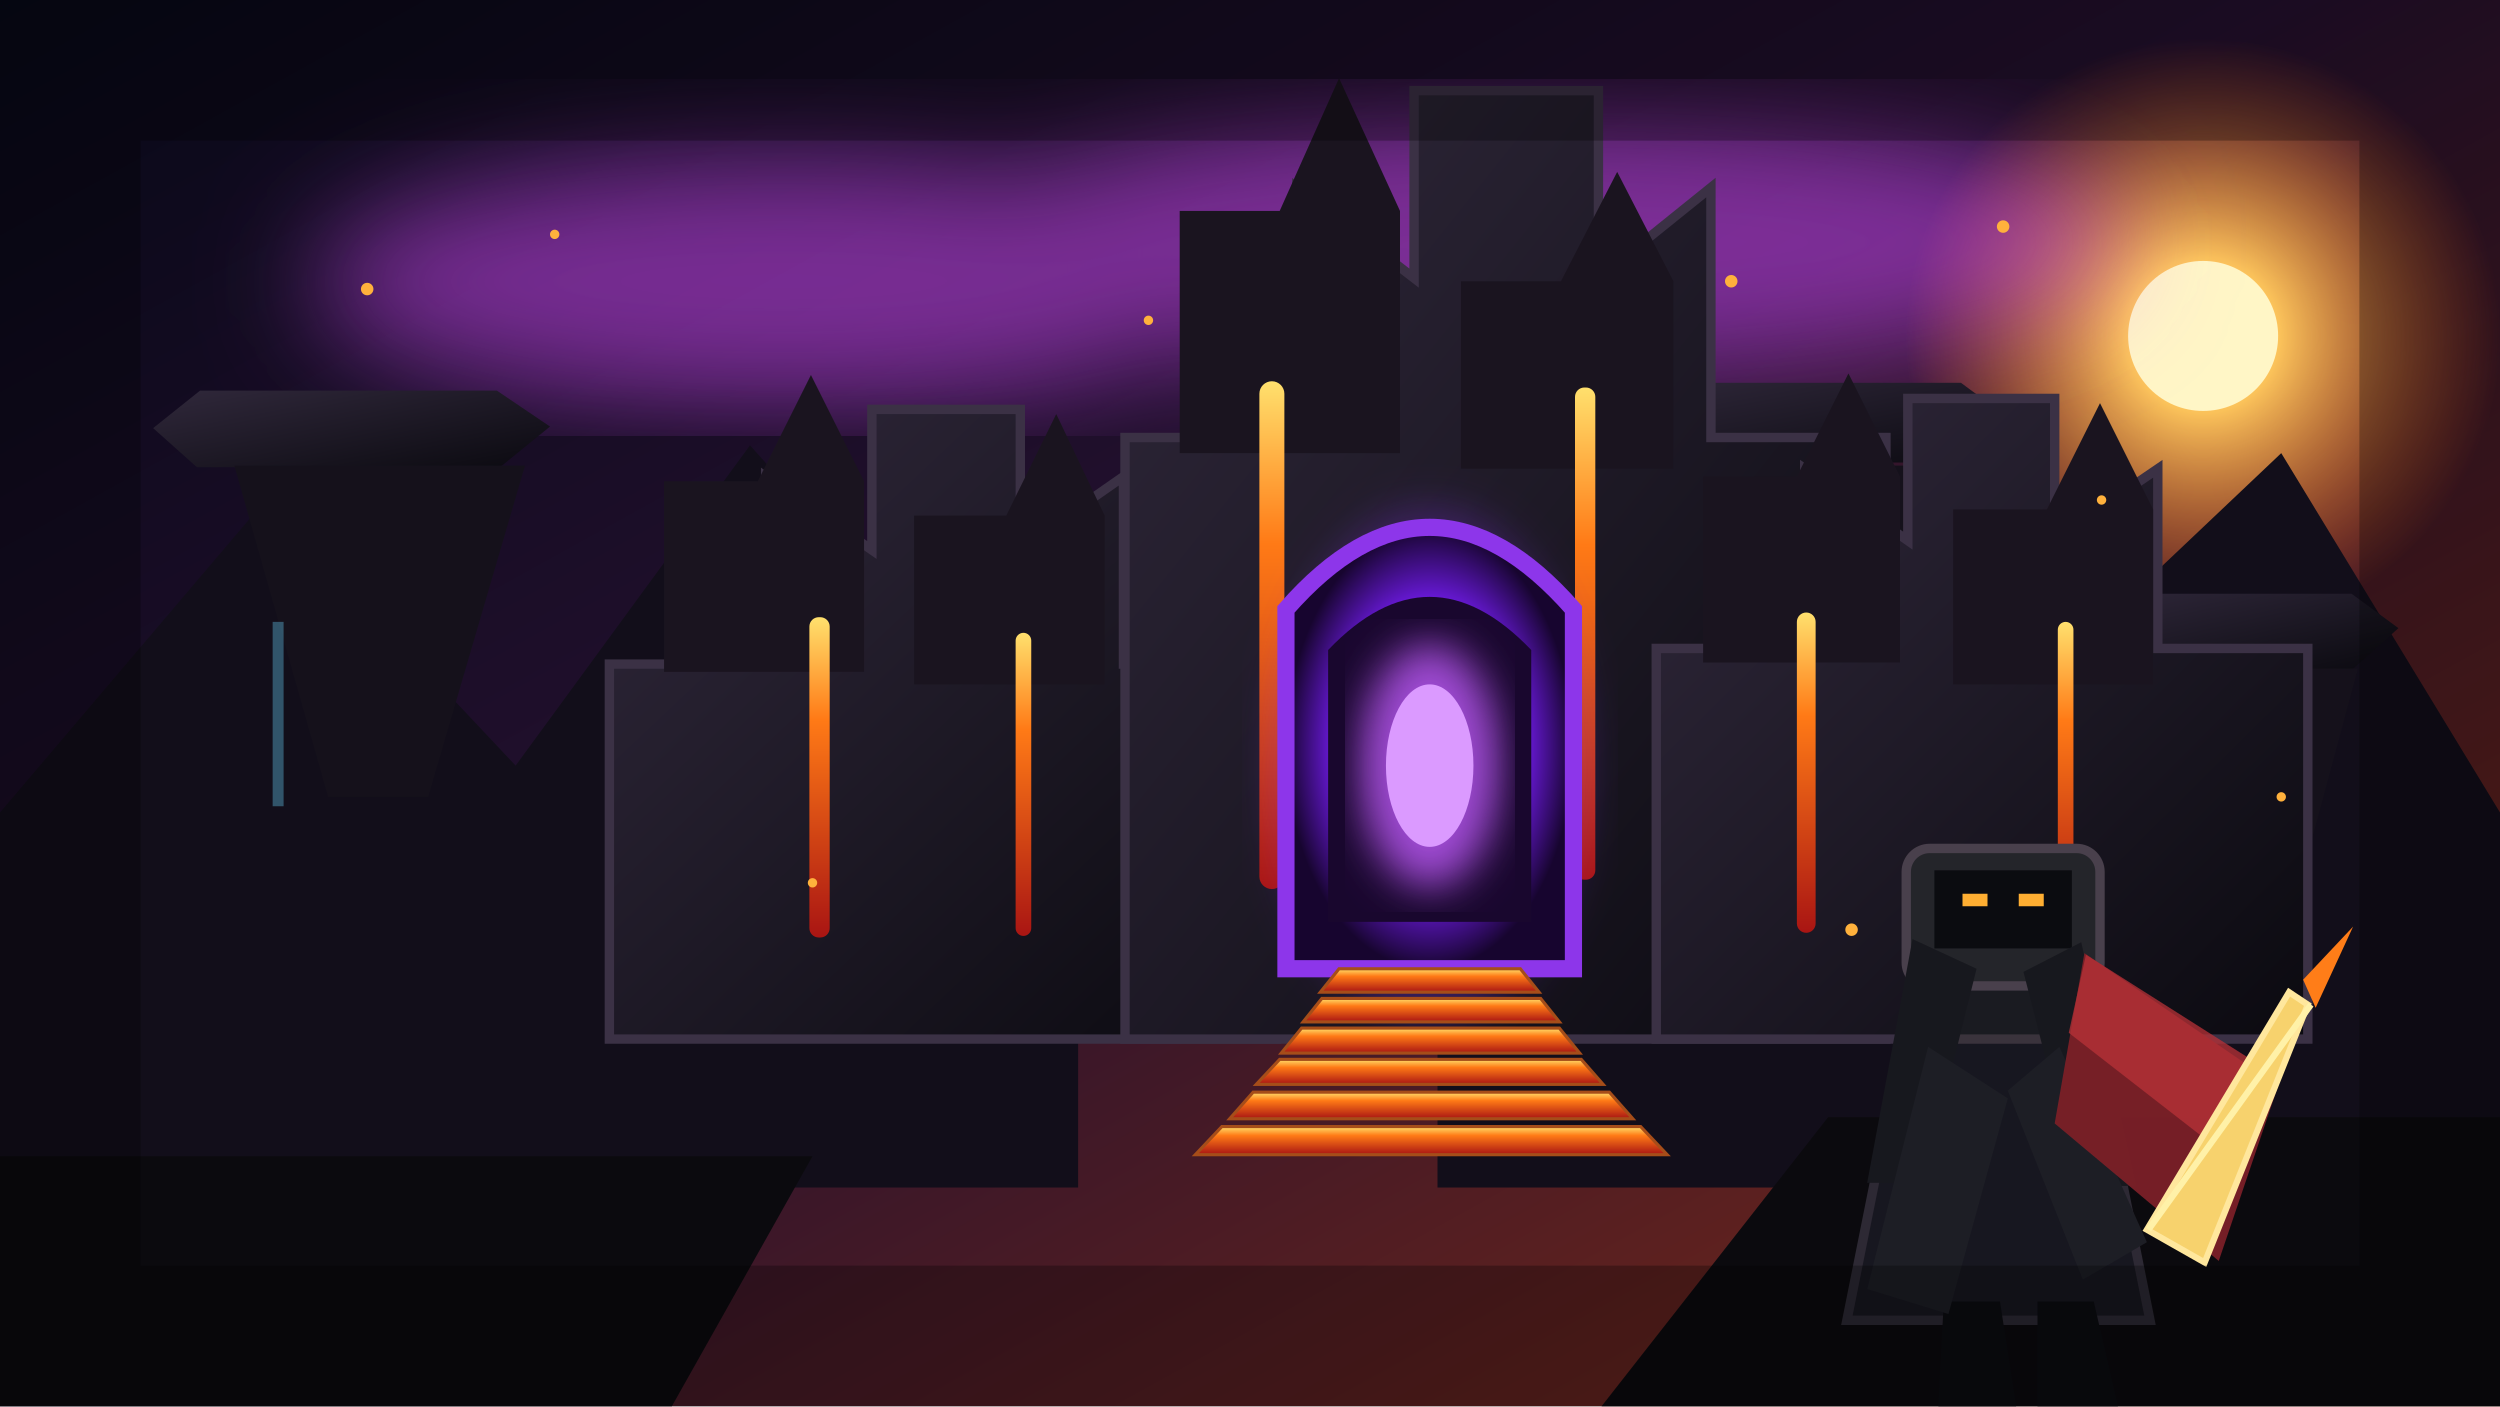
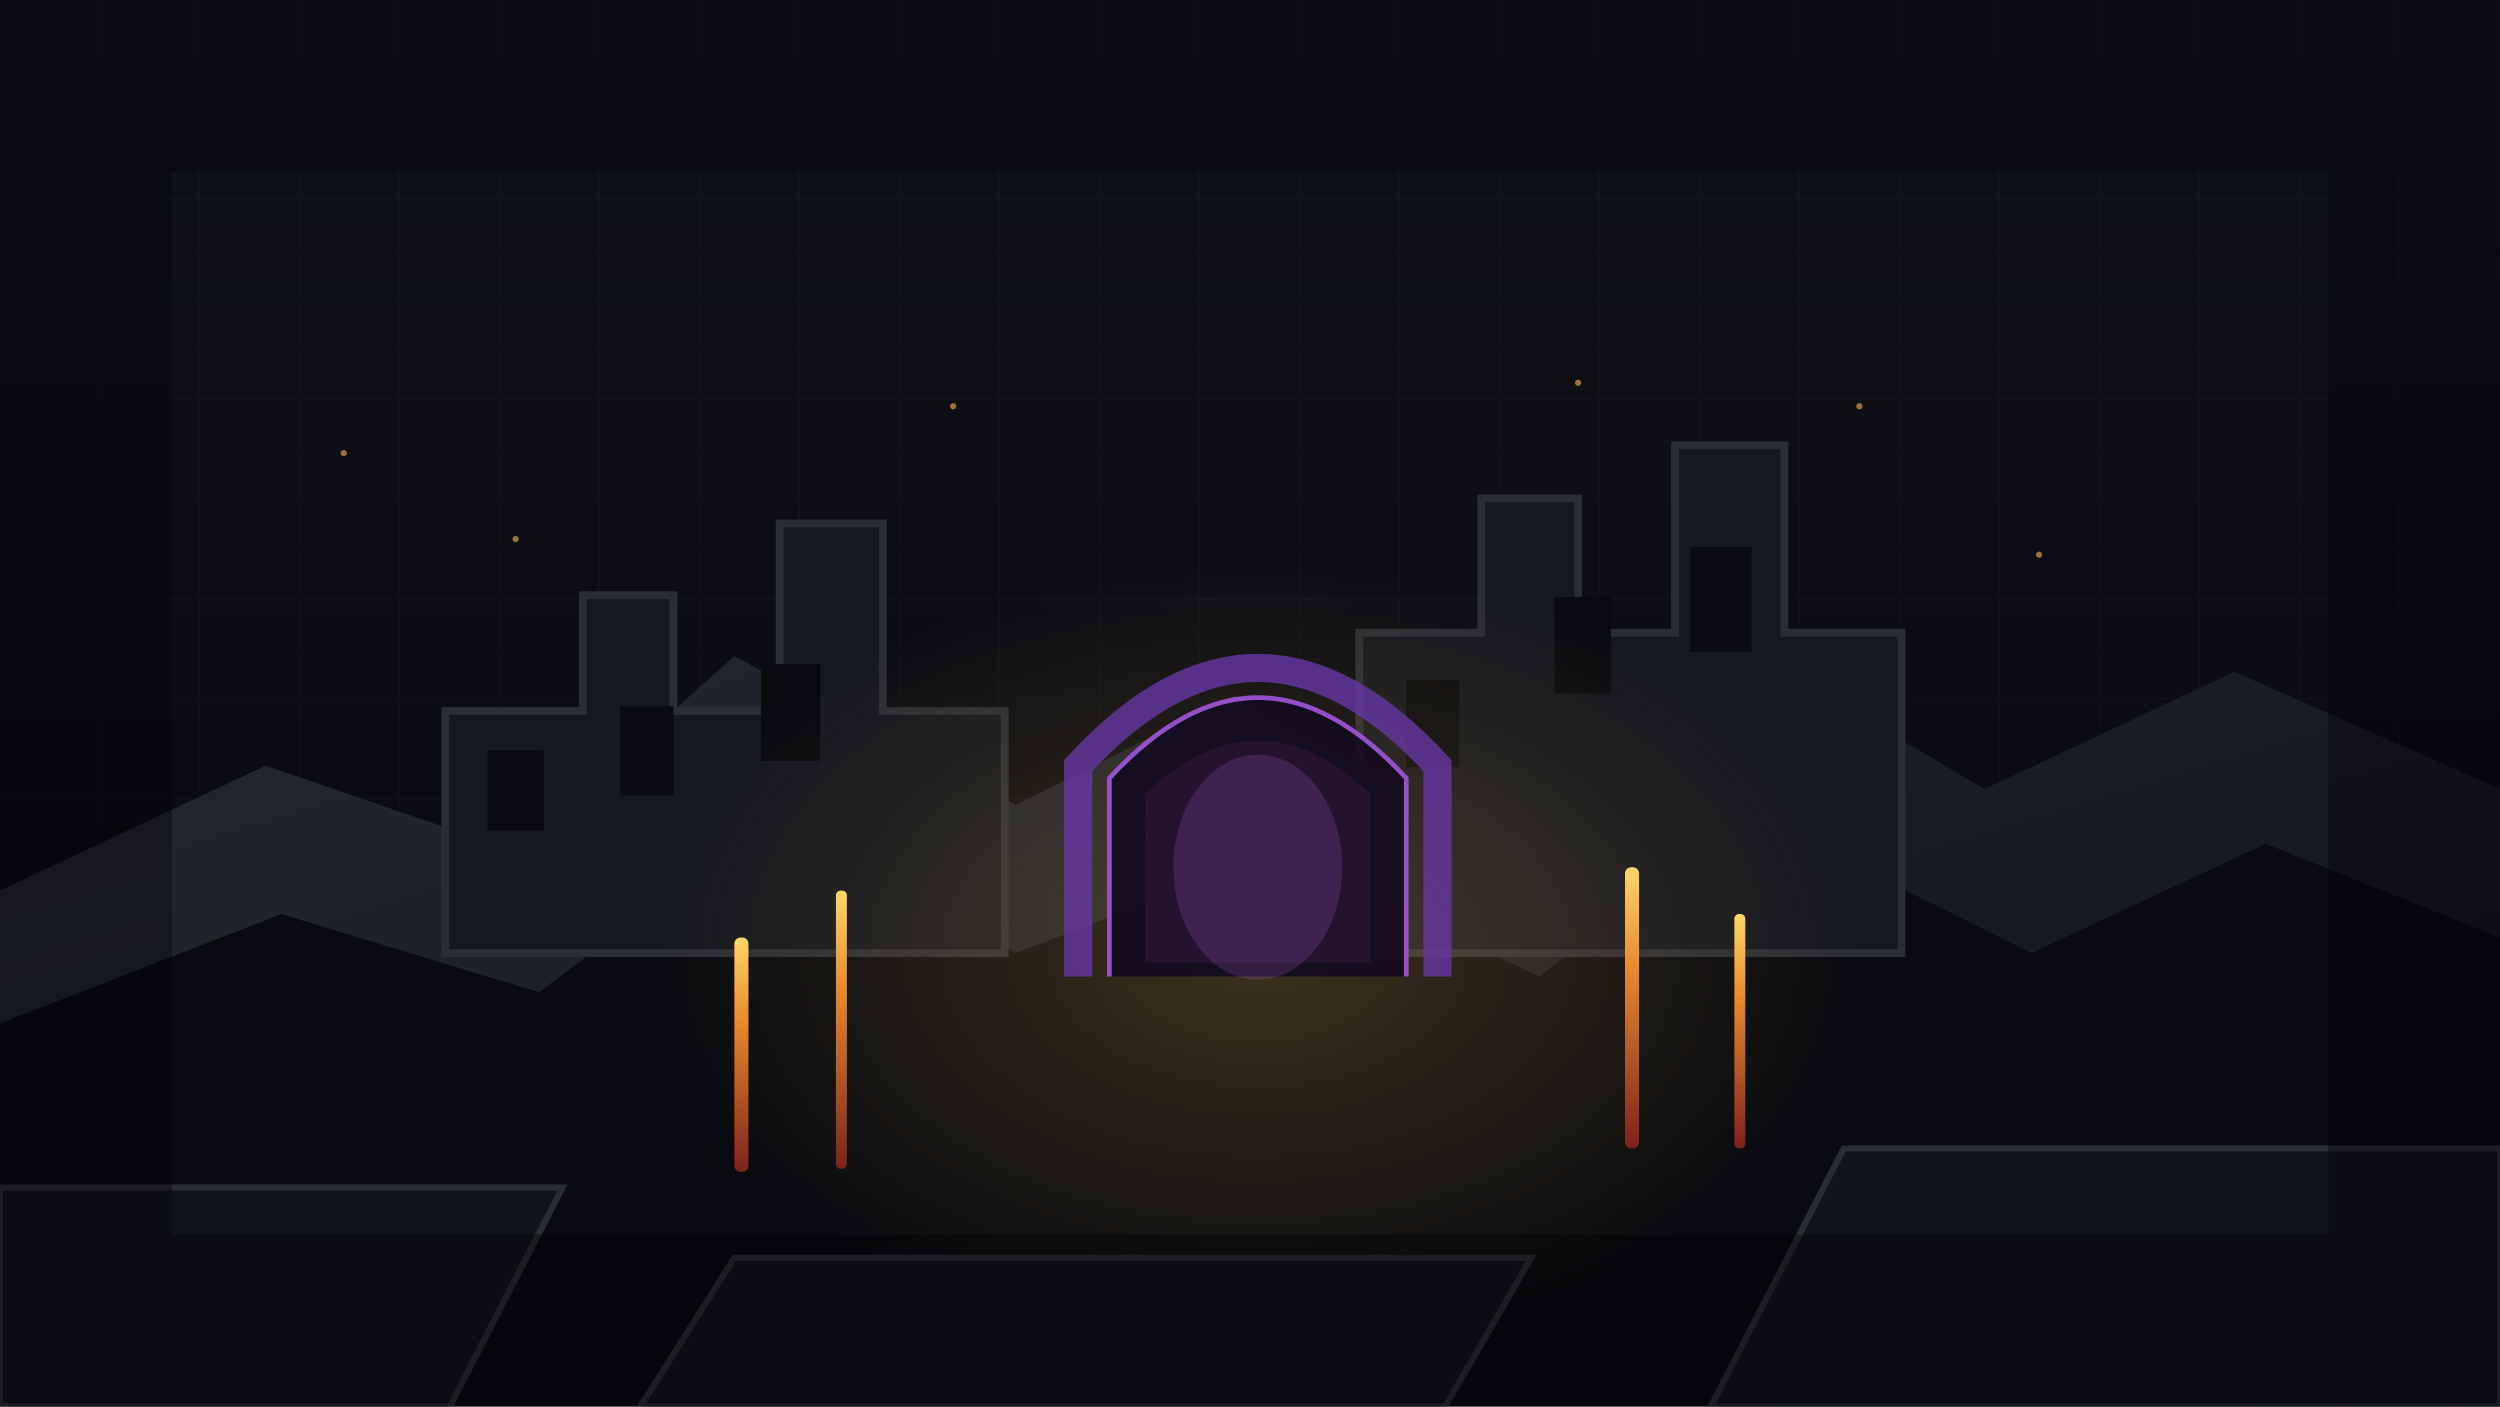
<svg xmlns="http://www.w3.org/2000/svg" viewBox="0 0 1600 900" preserveAspectRatio="xMidYMid slice">
  <defs>
-     <linearGradient id="sky" x1="0" y1="0" x2="1" y2="1">
-       <stop stop-color="#070817" />
-       <stop offset=".45" stop-color="#24102f" />
-       <stop offset="1" stop-color="#812b15" />
+     <linearGradient id="bg" x1="0" y1="0" x2="0" y2="1">
+       <stop stop-color="#11131a" />
+       <stop offset=".55" stop-color="#0a0c11" />
+       <stop offset="1" stop-color="#050608" />
    </linearGradient>
-     <radialGradient id="sun">
-       <stop stop-color="#fff5bf" />
-       <stop offset=".24" stop-color="#ffc85d" />
-       <stop offset="1" stop-color="#ff6a1a" stop-opacity="0" />
+     <linearGradient id="mount" x1="0" y1="0" x2="1" y2="1">
+       <stop stop-color="#252932" />
+       <stop offset="1" stop-color="#0d0f14" />
+     </linearGradient>
+     <linearGradient id="fire" x1="0" y1="0" x2="0" y2="1">
+       <stop stop-color="#ffd66a" />
+       <stop offset=".35" stop-color="#e98b2e" />
+       <stop offset="1" stop-color="#7d211c" />
+     </linearGradient>
+     <radialGradient id="light">
+       <stop stop-color="#f4b94f" stop-opacity=".22" />
+       <stop offset="1" stop-color="#f4b94f" stop-opacity="0" />
    </radialGradient>
-     <linearGradient id="lava" x1="0" y1="0" x2="0" y2="1">
-       <stop stop-color="#ffe06d" />
-       <stop offset=".32" stop-color="#ff7a16" />
-       <stop offset="1" stop-color="#a91513" />
-     </linearGradient>
-     <linearGradient id="stone" x1="0" y1="0" x2="1" y2="1">
-       <stop stop-color="#30283b" />
-       <stop offset="1" stop-color="#0b0a10" />
-     </linearGradient>
-     <radialGradient id="portal">
-       <stop stop-color="#f0c9ff" />
-       <stop offset=".3" stop-color="#b137ff" />
-       <stop offset=".67" stop-color="#6919d9" />
-       <stop offset="1" stop-color="#17052f" />
-     </radialGradient>
-     <filter id="glow">
-       <feGaussianBlur stdDeviation="13" />
-     </filter>
-     <filter id="soft">
-       <feGaussianBlur stdDeviation="35" />
-     </filter>
+     <pattern id="grid" width="64" height="64" patternUnits="userSpaceOnUse">
+       <path d="M0 63.5H64M63.5 0V64" stroke="#fff" stroke-opacity=".018" />
+       <path d="M32 0v64M0 32h64" stroke="#000" stroke-opacity=".035" />
+     </pattern>
  </defs>
-   <rect width="1600" height="900" fill="url(#sky)" />
-   <circle cx="1410" cy="215" r="190" fill="url(#sun)" />
-   <circle cx="1410" cy="215" r="48" fill="#fff6c6" />
-   <g opacity=".5" filter="url(#soft)" fill="#d64cff">
-     <ellipse cx="980" cy="155" rx="380" ry="85" />
-     <ellipse cx="500" cy="180" rx="300" ry="80" />
+   <rect width="1600" height="900" fill="url(#bg)" />
+   <rect width="1600" height="900" fill="url(#grid)" />
+   <path d="M0 570 170 490 330 545 470 420 650 515 790 445 960 535 1110 410 1270 505 1430 430 1600 505V900H0Z" fill="url(#mount)" />
+   <path d="M0 655 180 585 345 635 505 515 650 610 820 545 985 625 1120 520 1300 610 1450 540 1600 600V900H0Z" fill="#090b0f" />
+   <g fill="#15181e" stroke="#2a2d34" stroke-width="5">
+     <path d="M285 610V455h88v-74h58v74h68v-120h66v120h78v155z" />
+     <path d="M870 610V405h78v-86h62v86h62V285h70v120h75v205z" />
  </g>
-   <g fill="#120e1a">
-     <path d="M0 520 170 320 330 490 480 285 690 520V760H0z" />
-     <path d="M920 525 1120 310 1270 470 1460 290 1600 520V760H920z" />
+   <g fill="#090b0f">
+     <rect x="312" y="480" width="36" height="52" />
+     <rect x="397" y="452" width="34" height="57" />
+     <rect x="487" y="425" width="38" height="62" />
+     <rect x="900" y="435" width="34" height="56" />
+     <rect x="995" y="382" width="36" height="62" />
+     <rect x="1082" y="350" width="39" height="67" />
  </g>
-   <g>
-     <path d="M128 250h190l34 23-32 26H126l-28-25z" fill="url(#stone)" />
-     <path d="M1050 245h205l34 25-35 26h-206l-30-26z" fill="url(#stone)" />
-     <path d="M1350 380h155l30 22-29 26h-156l-29-24z" fill="url(#stone)" />
-     <path d="M150 298 210 510h64l62-212z" fill="#15111b" />
-     <path d="M1070 298 1138 520h56l65-222z" fill="#15111b" />
-     <path d="M1370 428 1420 595h44l45-167z" fill="#15111b" />
-     <path d="M178 398v118" stroke="#6bd8ff" stroke-width="7" opacity=".35" />
-     <path d="M1092 388v135" stroke="#6bd8ff" stroke-width="7" opacity=".25" />
+   <ellipse cx="805" cy="610" rx="390" ry="250" fill="url(#light)" />
+   <g transform="translate(690 420)">
+     <path d="M0 205V70Q115-55 230 70v135" fill="none" stroke="#6537a4" stroke-width="18" opacity=".8" />
+     <path d="M20 205V78Q115-25 210 78v127" fill="#120b20" stroke="#a052d8" stroke-width="3" opacity=".92" />
+     <path d="M43 196V88Q115 20 187 88v108" fill="#24122f" />
+     <ellipse cx="115" cy="135" rx="54" ry="72" fill="#b86bdd" opacity=".18" />
  </g>
-   <g fill="url(#stone)" stroke="#3b3145" stroke-width="6">
-     <path d="M390 665V425h100V305l68 47v-90h95v89l66-46v120h98v240z" />
-     <path d="M720 665V280h110V120l75 58V58h118v120l72-58v160h112v385z" />
-     <path d="M1060 665V415h95V300l66 46v-91h94v90l66-45v115h96v250z" />
+   <g fill="#111419" stroke="#292c33" stroke-width="4">
+     <path d="M0 760h360l-72 140H0z" />
+     <path d="M1180 735h420v165h-505z" />
+     <path d="M470 805h510l-55 95H410z" />
  </g>
-   <g fill="#1a141f">
-     <path d="M425 430V308h60l34-68 34 68v122z" />
-     <path d="M585 438V330h59l32-65 31 65v108z" />
-     <path d="M755 290V135h64l38-85 39 85v155z" />
-     <path d="M935 300V180h64l36-70 36 70v120z" />
-     <path d="M1090 424V305h60l33-66 33 66v119z" />
-     <path d="M1250 438V326h60l34-68 34 68v112z" />
+   <g fill="url(#fire)">
+     <rect x="470" y="600" width="9" height="150" rx="4" />
+     <rect x="535" y="570" width="7" height="178" rx="3" />
+     <rect x="1040" y="555" width="9" height="180" rx="4" />
+     <rect x="1110" y="585" width="7" height="150" rx="3" />
  </g>
-   <g fill="url(#lava)">
-     <rect x="518" y="395" width="13" height="205" rx="6" />
-     <rect x="650" y="405" width="10" height="194" rx="5" />
-     <rect x="806" y="244" width="16" height="325" rx="8" />
-     <rect x="1008" y="248" width="13" height="315" rx="6" />
-     <rect x="1150" y="392" width="12" height="205" rx="6" />
-     <rect x="1317" y="398" width="10" height="198" rx="5" />
+   <g fill="#d99b45" opacity=".7">
+     <circle cx="220" cy="290" r="2" />
+     <circle cx="330" cy="345" r="2" />
+     <circle cx="1190" cy="260" r="2" />
+     <circle cx="1305" cy="355" r="2" />
+     <circle cx="610" cy="260" r="2" />
+     <circle cx="1010" cy="245" r="2" />
  </g>
-   <g>
-     <ellipse cx="915" cy="490" rx="100" ry="165" fill="#8f35ff" opacity=".27" filter="url(#glow)" />
-     <path d="M823 620V390q92-105 184 0v230z" fill="url(#portal)" stroke="#8d36ea" stroke-width="11" />
-     <path d="M850 590V416q65-68 130 0v174z" fill="#19072e" />
-     <ellipse cx="915" cy="490" rx="45" ry="78" fill="#c35bff" opacity=".78" filter="url(#glow)" />
-     <ellipse cx="915" cy="490" rx="28" ry="52" fill="#db9aff" />
-   </g>
-   <g fill="url(#lava)" stroke="#a64d19" stroke-width="2">
-     <path d="M857 620h116l12 15H845z" />
-     <path d="M846 639h140l12 15H834z" />
-     <path d="M833 658h165l13 16H820z" />
-     <path d="M819 678h193l14 16H804z" />
-     <path d="M802 699h228l15 17H787z" />
-     <path d="M782 721h268l17 18H765z" />
-   </g>
-   <path d="M0 740h520l-90 160H0z" fill="#0b0a0e" />
-   <path d="M1170 715h430v185h-575z" fill="#0b0a0e" />
-   <g transform="translate(1190 515)">
-     <path d="M30 140h118l38 190H-8z" fill="#171720" stroke="#2d2934" stroke-width="6" />
-     <path d="M54 318h36l12 78H50zM114 318h36l18 78h-54z" fill="#0b0c11" />
-     <rect x="45" y="55" width="92" height="95" rx="12" fill="#1a1b21" stroke="#3a333c" stroke-width="6" />
-     <rect x="30" y="28" width="124" height="88" rx="15" fill="#24252a" stroke="#49404c" stroke-width="6" />
-     <rect x="48" y="42" width="88" height="50" fill="#0b0c10" />
-     <rect x="66" y="57" width="16" height="8" fill="#ffaf32" />
-     <rect x="102" y="57" width="16" height="8" fill="#ffaf32" />
-     <path d="M34 86 5 242h36l34-137z" fill="#17181e" />
-     <path d="M142 88 177 244h-37l-35-137z" fill="#17181e" />
-     <path d="M44 155 5 310l52 16 38-138z" fill="#1d1e25" />
-     <path d="M128 155 184 280l-41 24-48-121z" fill="#1d1e25" />
-     <path d="M144 95 268 180l-38 112-105-88z" fill="#7a1f27" opacity=".96" />
-     <path d="M145 96 260 169l-27 54-99-77z" fill="#b83137" opacity=".75" />
-     <path d="M184 272 275 120l12 8-66 165z" fill="#f7d26d" stroke="#ffe79d" stroke-width="4" />
-     <path d="M284 112 316 78l-24 52z" fill="#ff7d18" />
-     <path d="M185 272 289 128" stroke="#fff1a8" stroke-width="4" />
-   </g>
-   <g fill="#ffb13c">
-     <circle cx="235" cy="185" r="4" />
-     <circle cx="355" cy="150" r="3" />
-     <circle cx="1282" cy="145" r="4" />
-     <circle cx="1345" cy="320" r="3" />
-     <circle cx="735" cy="205" r="3" />
-     <circle cx="1108" cy="180" r="4" />
-     <circle cx="520" cy="565" r="3" />
-     <circle cx="1185" cy="595" r="4" />
-     <circle cx="1460" cy="510" r="3" />
-   </g>
-   <rect width="1600" height="900" fill="none" stroke="#000" stroke-width="180" opacity=".28" />
+   <rect width="1600" height="900" fill="none" stroke="#000" stroke-width="220" opacity=".34" />
</svg>
